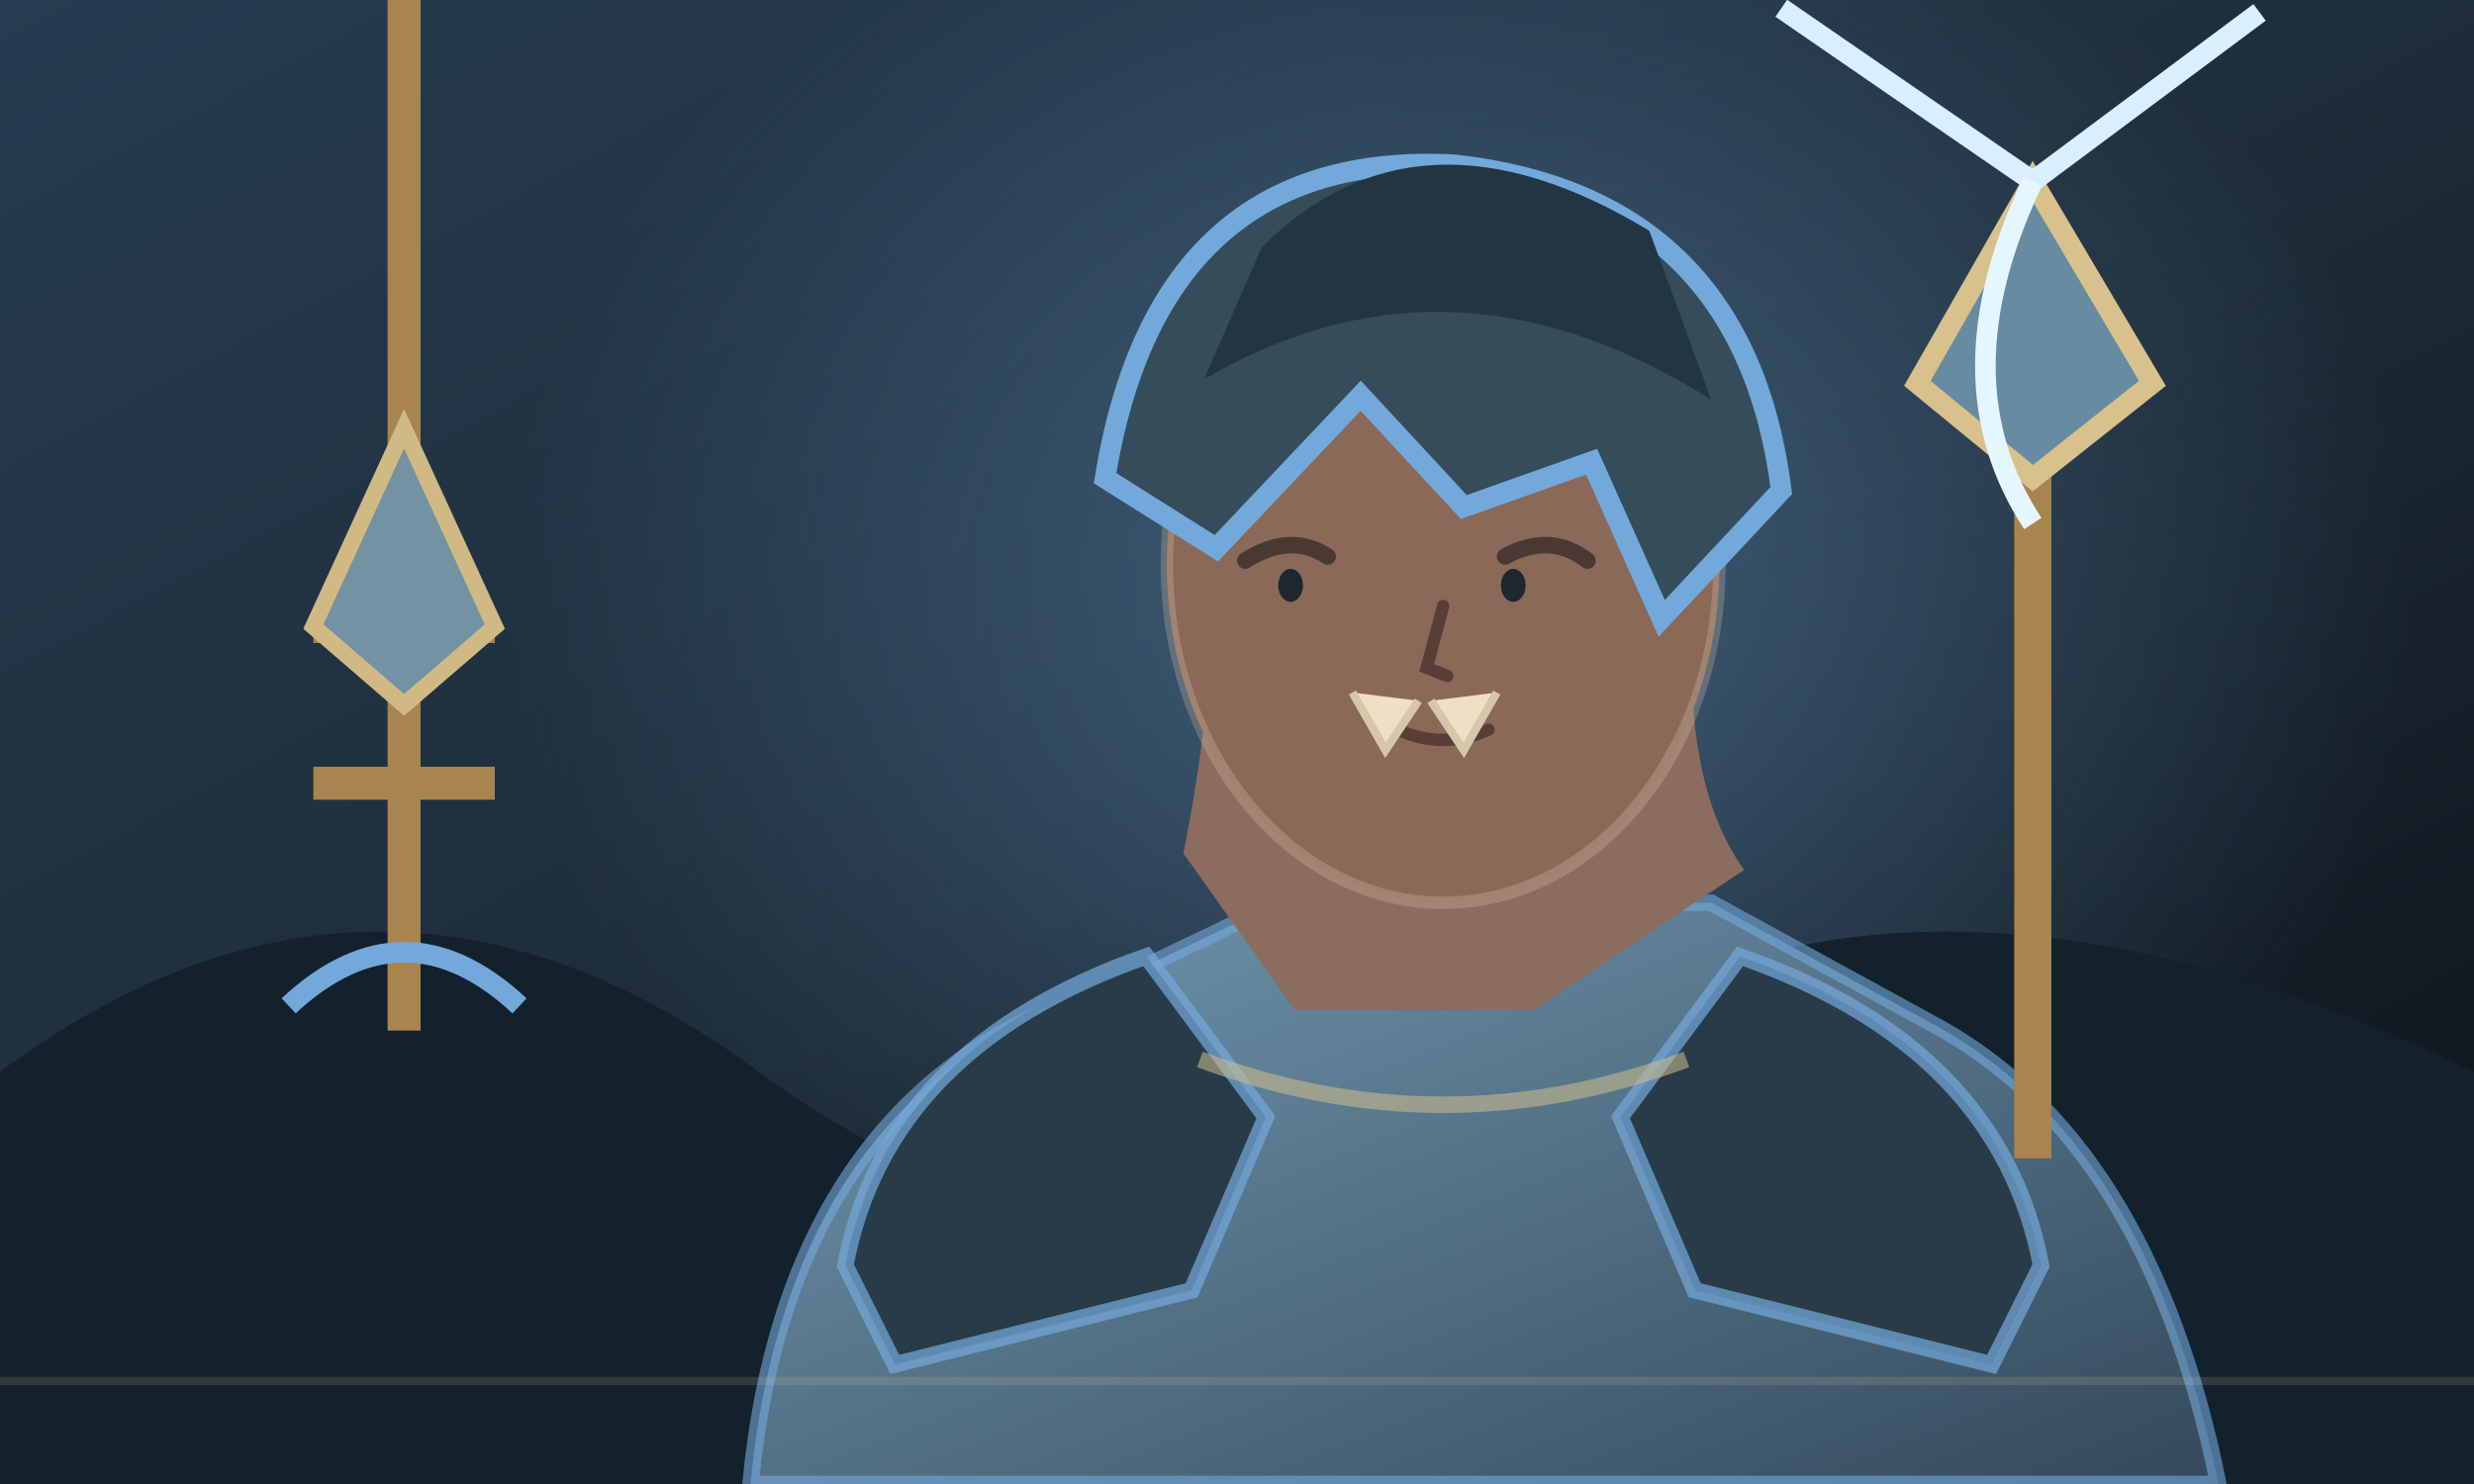
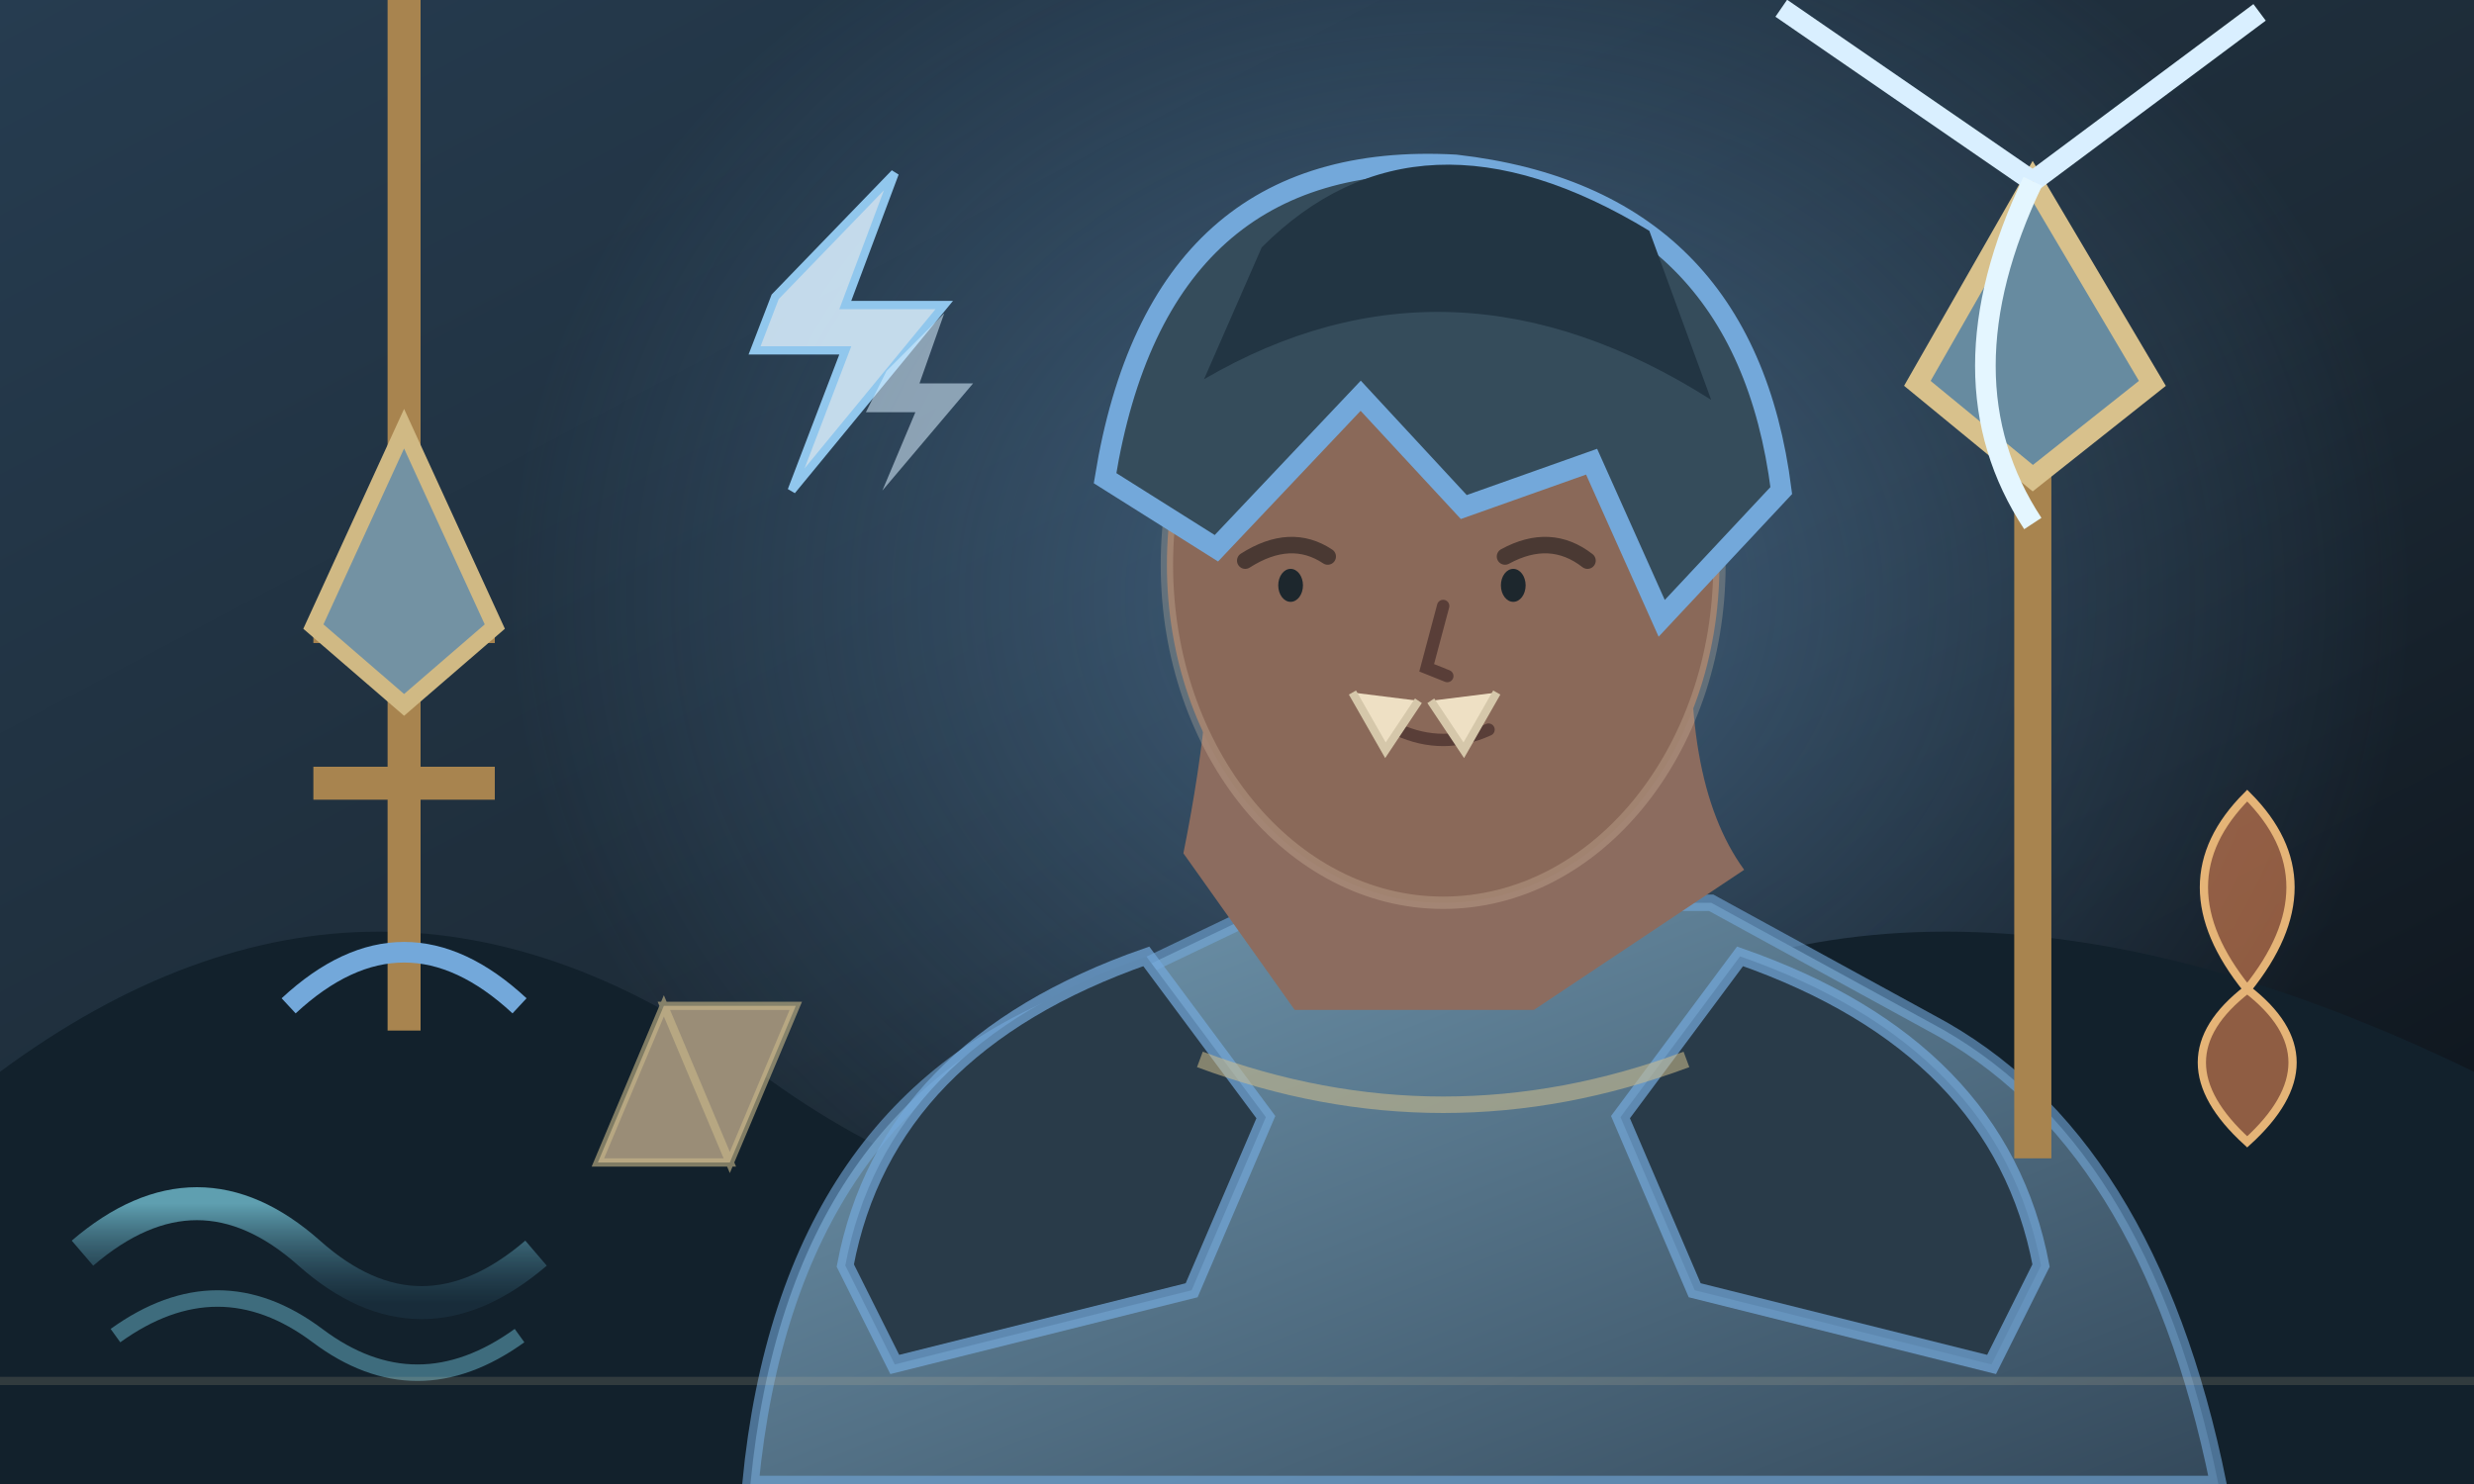
<svg xmlns="http://www.w3.org/2000/svg" viewBox="0 0 600 360" role="img" aria-labelledby="title desc">
  <defs>
    <linearGradient id="back" x2=".9" y2="1">
      <stop stop-color="#263c50" />
      <stop offset=".55" stop-color="#1d2b37" />
      <stop offset="1" stop-color="#0c1219" />
    </linearGradient>
    <radialGradient id="storm">
      <stop stop-color="#73a8da" stop-opacity=".42" />
      <stop offset="1" stop-color="#73a8da" stop-opacity="0" />
    </radialGradient>
    <linearGradient id="cloth" x2="1" y2="1">
      <stop stop-color="#7299b1" />
      <stop offset="1" stop-color="#34495b" />
+     </linearGradient>
+     <linearGradient id="water" x2="0" y2="1">
+       <stop stop-color="#78c9dc" stop-opacity=".75" />
+       <stop offset="1" stop-color="#315c73" stop-opacity=".2" />
    </linearGradient>
  </defs>
  <rect width="600" height="360" fill="url(#back)" />
  <ellipse cx="354" cy="145" rx="230" ry="195" fill="url(#storm)" />
  <path d="M0 260q92-68 184 0t184 0 232 0v100H0z" fill="#12212c" />
  <path d="M98 0v250m-22-98h44m-44 38h44" stroke="#a8844f" stroke-width="8" />
  <path d="M76 152l22-48 22 48-22 19z" fill="#7392a3" stroke="#d0b984" stroke-width="4" />
  <path d="M70 244q28-26 56 0" fill="none" stroke="#73a8da" stroke-width="5" />
  <path d="M182 360q9-93 82-119l46-22h105l53 29q53 28 70 112z" fill="url(#cloth)" stroke="#73a8da" stroke-opacity=".6" stroke-width="4" />
  <path d="M205 307q10-53 73-75l29 39-18 42-72 18zm290 0q-10-53-73-75l-29 39 18 42 72 18z" fill="#293b49" stroke="#73a8da" stroke-opacity=".72" stroke-width="4" />
  <path d="M291 257q59 22 118 0" fill="none" stroke="#d0bd8d" stroke-opacity=".55" stroke-width="4" />
  <path d="M287 207q8-40 6-65h118q-4 47 12 69l-51 34h-58z" fill="#8c6c5f" />
  <ellipse cx="350" cy="137" rx="67" ry="82" fill="#8a6959" stroke="#ead1b6" stroke-opacity=".25" stroke-width="3" />
  <path d="M268 116q13-80 85-76 70 8 79 79l-29 31-17-38-31 11-25-27-35 37z" fill="#354c5b" stroke="#73a8da" stroke-width="5" />
  <path d="M292 92q60-35 123 5l-15-41q-56-34-94 4z" fill="#223543" />
  <path d="M302 136q11-7 20-1m43 0q11-6 20 1" fill="none" stroke="#4a3933" stroke-width="4" stroke-linecap="round" />
  <ellipse cx="313" cy="142" rx="3" ry="4" fill="#1d272d" />
  <ellipse cx="367" cy="142" rx="3" ry="4" fill="#1d272d" />
  <path d="M350 147l-4 15 5 2m-12 13q11 5 22 0" fill="none" stroke="#593e38" stroke-width="3" stroke-linecap="round" />
  <path d="M328 168l8 14 8-12m19-2-8 14-8-12" fill="#eee0c4" stroke="#d5c7aa" stroke-width="2" />
  <path d="M493 281V54" stroke="#a8844f" stroke-width="9" />
  <path d="M465 93l28-49 29 49-29 23z" fill="#678ba0" stroke="#d8c18c" stroke-width="5" />
  <path d="M493 44 432 2m61 42 55-41" stroke="#d9efff" stroke-width="5" />
  <path d="M493 44q-23 48 0 83" fill="none" stroke="#e4f6ff" stroke-width="5" />
+   <path d="M188 72 217 42l-12 32h24l-37 45 13-34h-22z" fill="#d9efff" fill-opacity=".88" stroke="#91c7ed" stroke-width="2" />
+   <path d="M215 90 229 76l-6 17h13l-22 26 8-19h-12z" fill="#d9efff" fill-opacity=".55" />
+   <path d="M20 304q28-24 55 0t55 0" fill="none" stroke="url(#water)" stroke-width="8" />
+   <path d="M28 324q25-18 49 0t49 0" fill="none" stroke="#6ab8ce" stroke-opacity=".5" stroke-width="4" />
+   <path d="M145 282 161 244l16 38zm16-38 16 38 16-38z" fill="#9a8d77" stroke="#c9b989" stroke-opacity=".6" stroke-width="2" />
+   <path d="M545 240q-21-26 0-47 21 21 0 47m0 0q-22 17 0 37 22-20 0-37" fill="#db8151" fill-opacity=".62" stroke="#e5b477" stroke-width="2" />
  <path d="M0 335h600" stroke="#d7c69c" stroke-opacity=".16" stroke-width="2" />
</svg>
